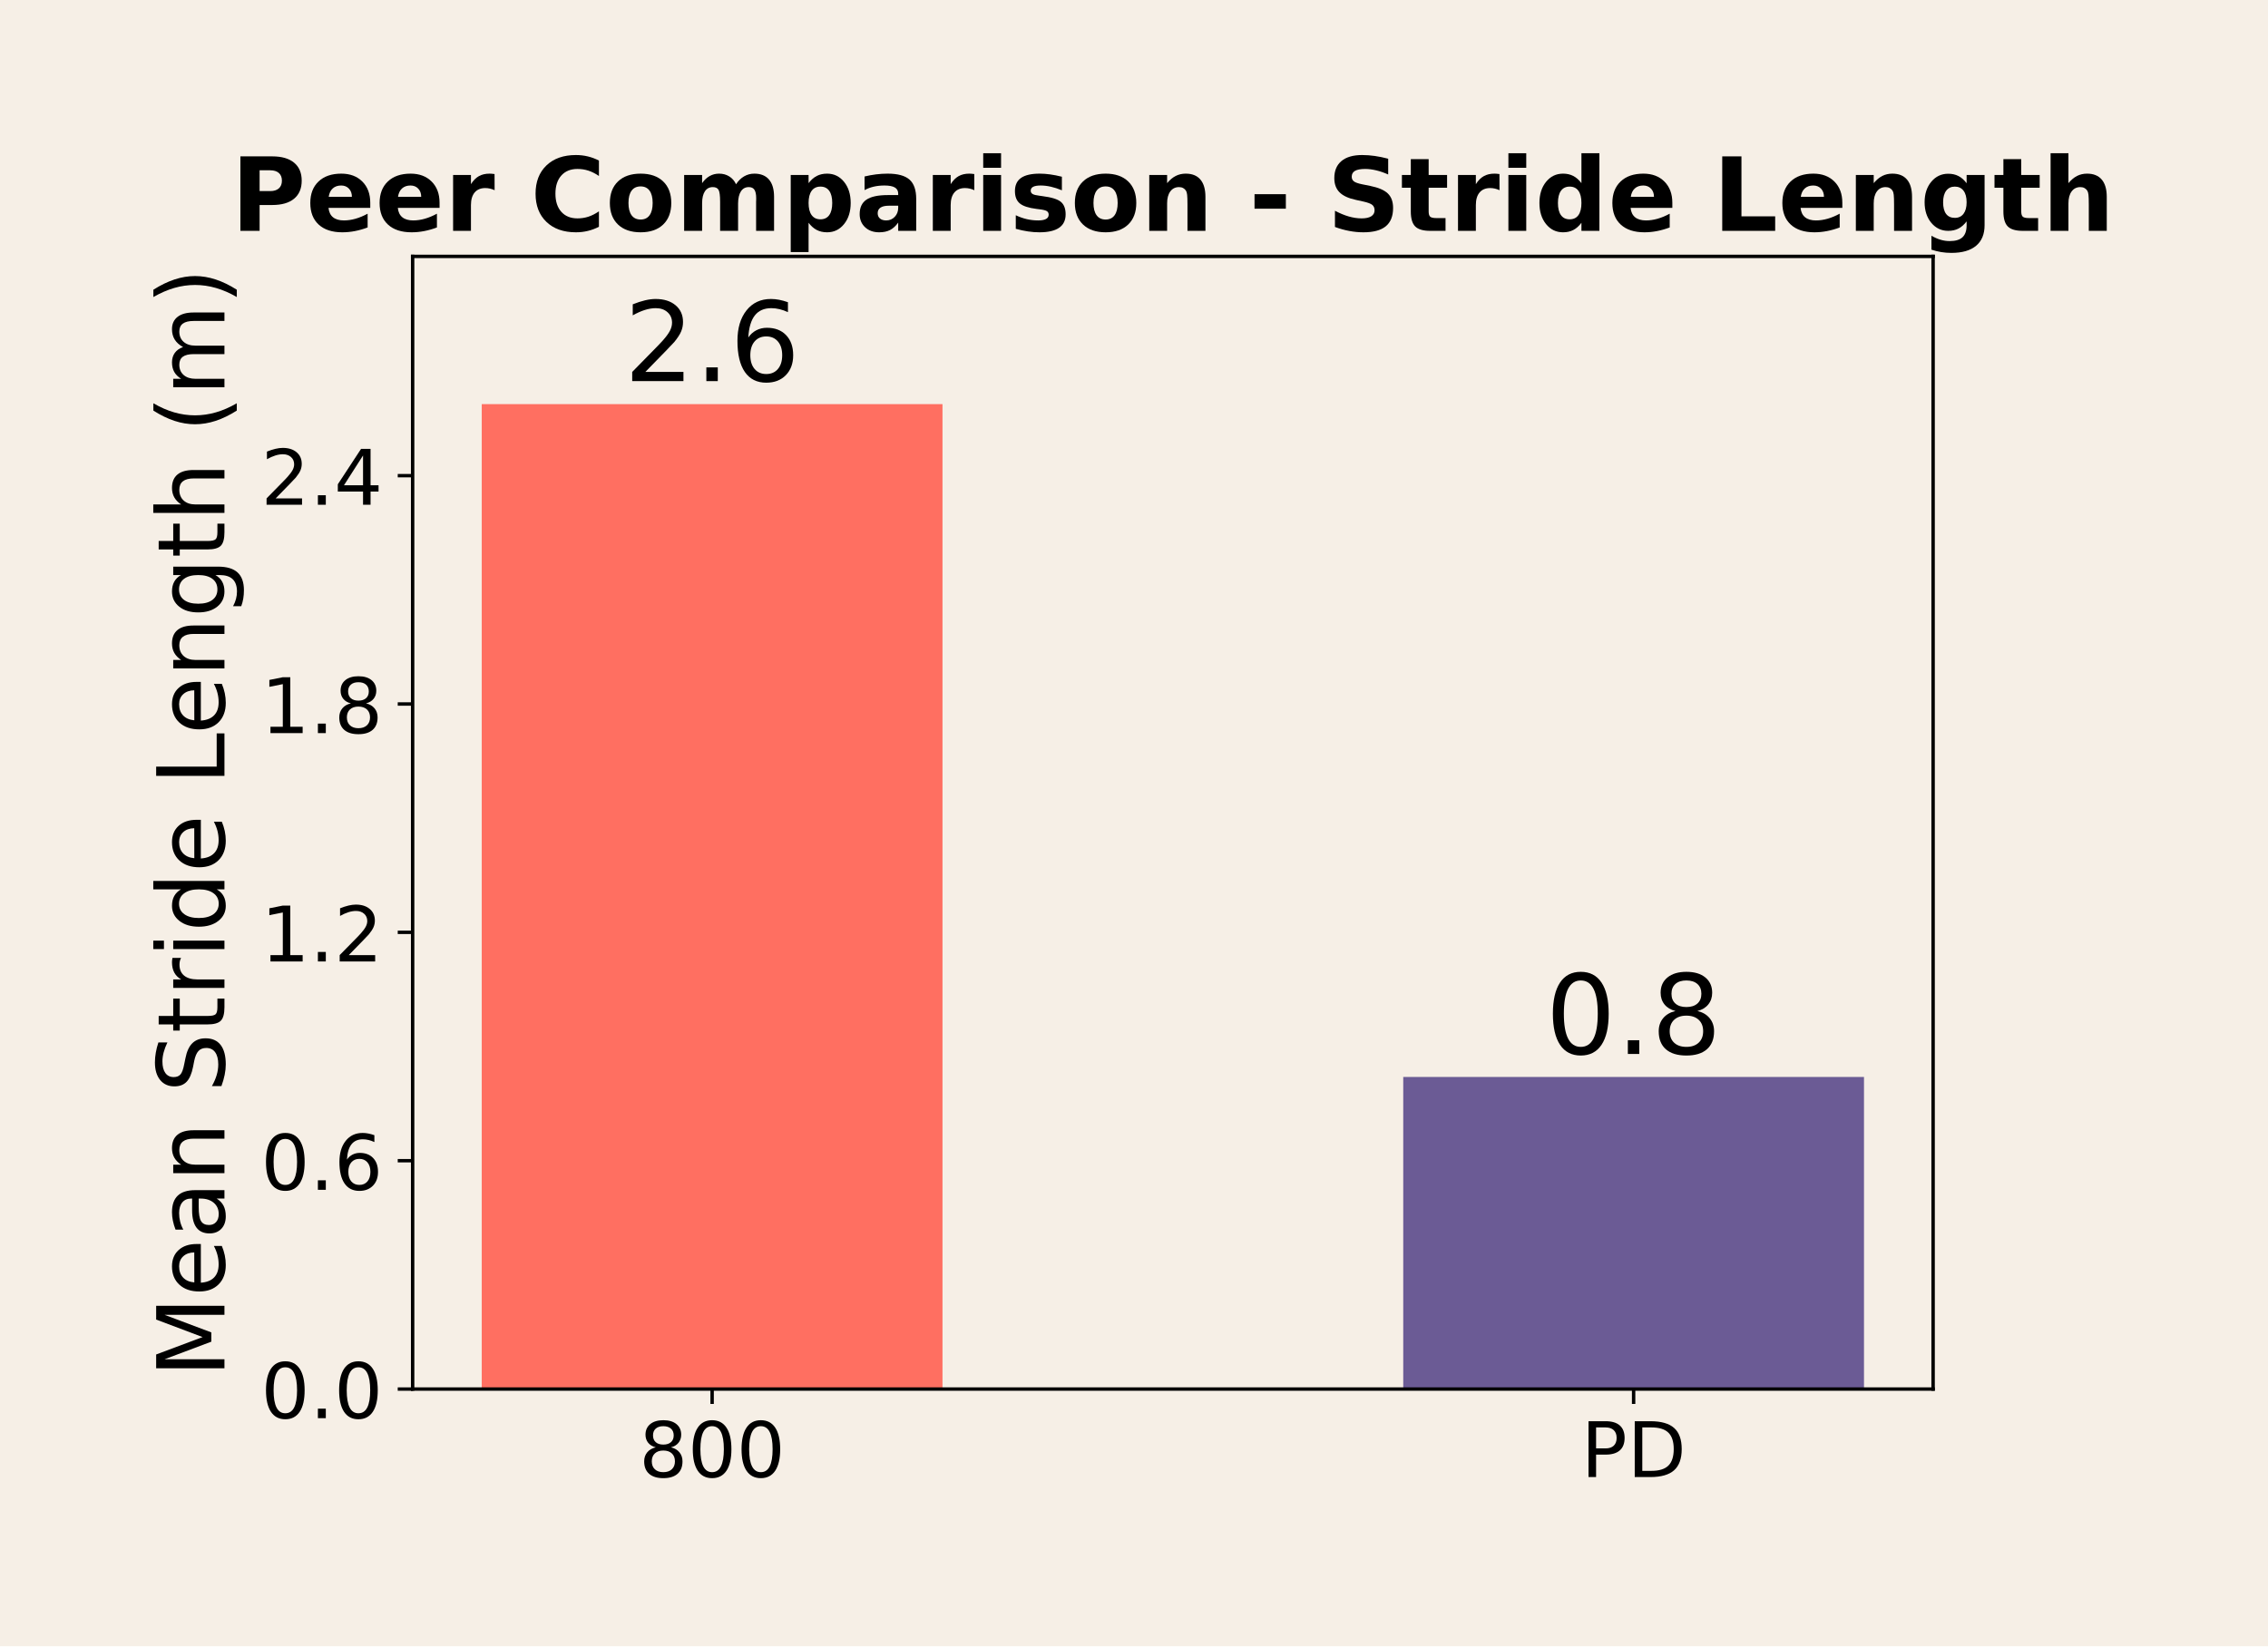
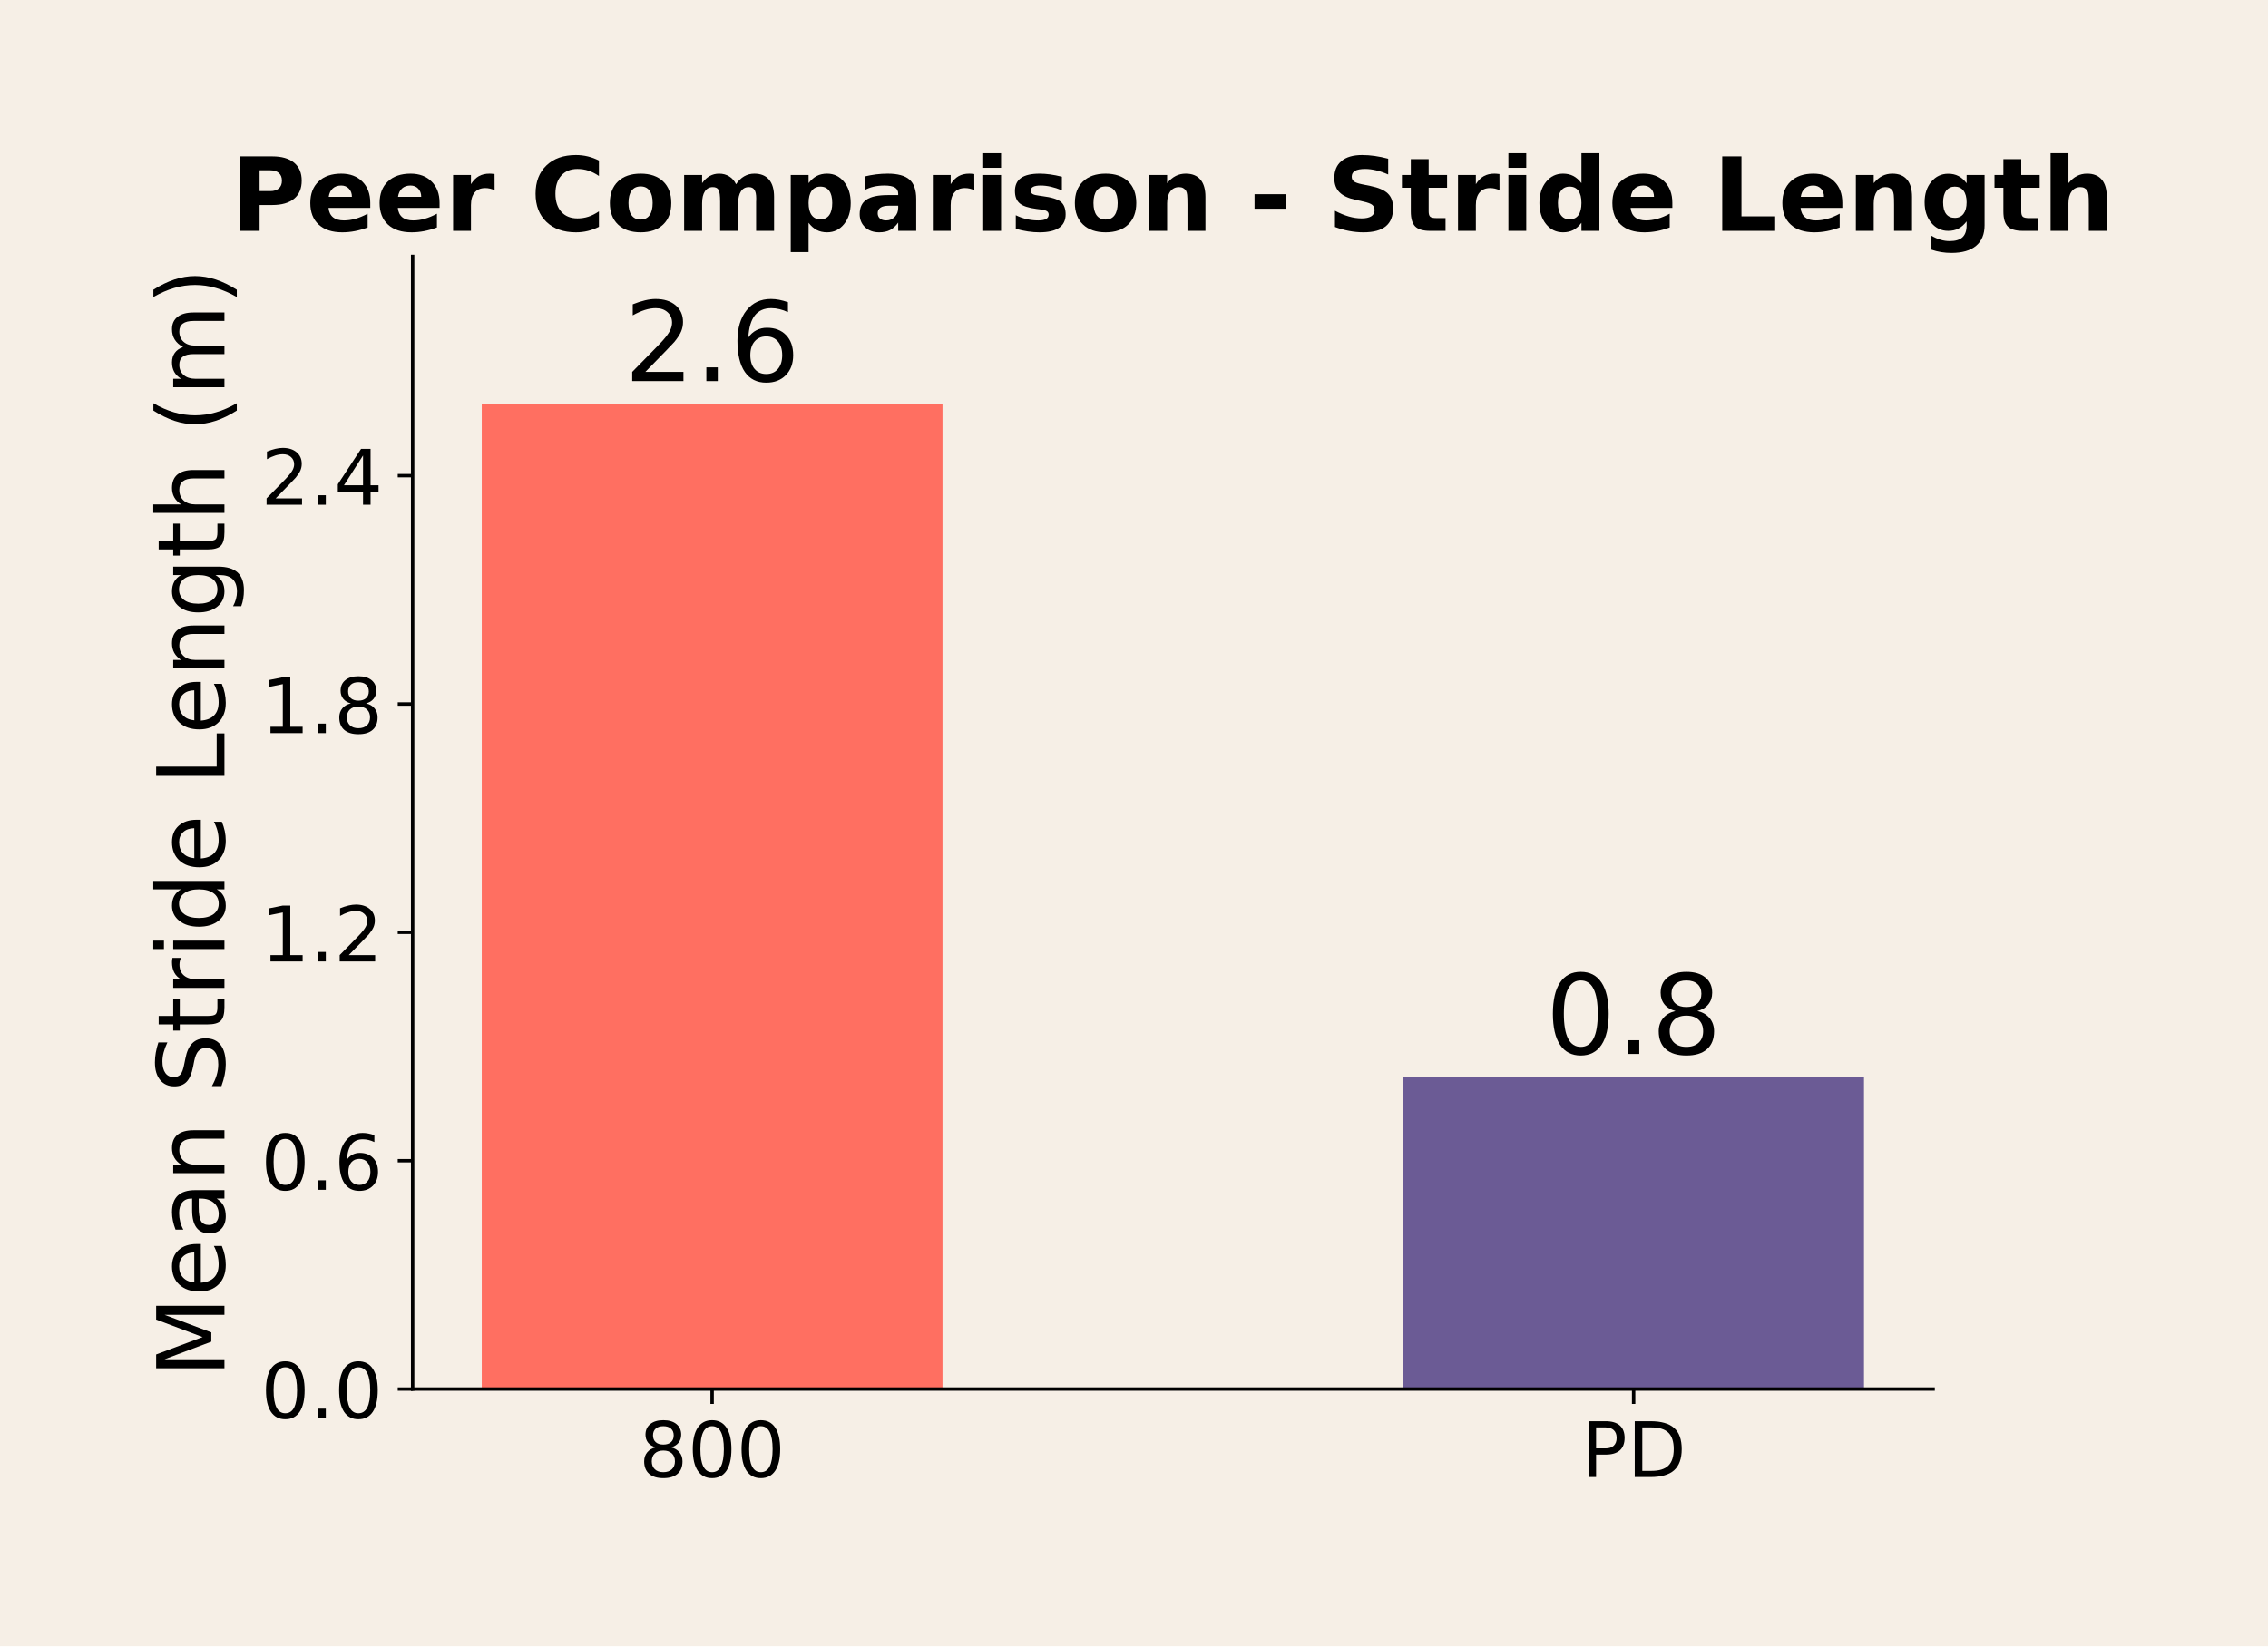
<svg xmlns="http://www.w3.org/2000/svg" xmlns:xlink="http://www.w3.org/1999/xlink" width="532.696pt" height="386.769pt" viewBox="0 0 532.696 386.769" version="1.1">
  <defs>
    <style type="text/css">*{stroke-linejoin: round; stroke-linecap: butt}</style>
  </defs>
  <g id="figure_1">
    <g id="patch_1">
      <path d="M 0 386.769  L 532.696 386.769  L 532.696 0  L 0 0  z " style="fill: #f6efe6" />
    </g>
    <g id="axes_1">
      <g id="patch_2">
        <path d="M 96.918 326.348  L 454.038 326.348  L 454.038 60.236  L 96.918 60.236  z " style="fill: #f6efe6" />
      </g>
      <g id="patch_3">
-         <path d="M 113.15 326.348  L 221.368 326.348  L 221.368 94.947  L 113.15 94.947  z " clip-path="url(#pbfdc96626c)" style="fill: #ff6f61" />
+         <path d="M 113.15 326.348  L 221.368 326.348  L 221.368 94.947  L 113.15 94.947  z " clip-path="url(#p2cae28b7ab)" style="fill: #ff6f61" />
      </g>
      <g id="patch_4">
-         <path d="M 329.587 326.348  L 437.805 326.348  L 437.805 253.027  L 329.587 253.027  z " clip-path="url(#pbfdc96626c)" style="fill: #6b5b95" />
+         <path d="M 329.587 326.348  L 437.805 326.348  L 437.805 253.027  L 329.587 253.027  z " clip-path="url(#p2cae28b7ab)" style="fill: #6b5b95" />
      </g>
      <g id="matplotlib.axis_1">
        <g id="xtick_1">
          <g id="line2d_1">
            <defs>
-               <path id="mbfde07ee9f" d="M 0 0  L 0 3.5  " style="stroke: #000000; stroke-width: 0.8" />
+               <path id="m505cd2a693" d="M 0 0  L 0 3.5  " style="stroke: #000000; stroke-width: 0.8" />
            </defs>
            <g>
-               <use xlink:href="#mbfde07ee9f" x="167.259" y="326.348" style="stroke: #000000; stroke-width: 0.8" />
+               <use xlink:href="#m505cd2a693" x="167.259" y="326.348" style="stroke: #000000; stroke-width: 0.8" />
            </g>
          </g>
          <g id="text_1">
            <g transform="translate(150.0806 347.0254) scale(0.18 -0.18)">
              <defs>
                <path id="DejaVuSans-38" d="M 2034 2216  Q 1584 2216 1326 1975  Q 1069 1734 1069 1313  Q 1069 891 1326 650  Q 1584 409 2034 409  Q 2484 409 2743 651  Q 3003 894 3003 1313  Q 3003 1734 2745 1975  Q 2488 2216 2034 2216  z M 1403 2484  Q 997 2584 770 2862  Q 544 3141 544 3541  Q 544 4100 942 4425  Q 1341 4750 2034 4750  Q 2731 4750 3128 4425  Q 3525 4100 3525 3541  Q 3525 3141 3298 2862  Q 3072 2584 2669 2484  Q 3125 2378 3379 2068  Q 3634 1759 3634 1313  Q 3634 634 3220 271  Q 2806 -91 2034 -91  Q 1263 -91 848 271  Q 434 634 434 1313  Q 434 1759 690 2068  Q 947 2378 1403 2484  z M 1172 3481  Q 1172 3119 1398 2916  Q 1625 2713 2034 2713  Q 2441 2713 2670 2916  Q 2900 3119 2900 3481  Q 2900 3844 2670 4047  Q 2441 4250 2034 4250  Q 1625 4250 1398 4047  Q 1172 3844 1172 3481  z " transform="scale(0.015625)" />
                <path id="DejaVuSans-30" d="M 2034 4250  Q 1547 4250 1301 3770  Q 1056 3291 1056 2328  Q 1056 1369 1301 889  Q 1547 409 2034 409  Q 2525 409 2770 889  Q 3016 1369 3016 2328  Q 3016 3291 2770 3770  Q 2525 4250 2034 4250  z M 2034 4750  Q 2819 4750 3233 4129  Q 3647 3509 3647 2328  Q 3647 1150 3233 529  Q 2819 -91 2034 -91  Q 1250 -91 836 529  Q 422 1150 422 2328  Q 422 3509 836 4129  Q 1250 4750 2034 4750  z " transform="scale(0.015625)" />
              </defs>
              <use xlink:href="#DejaVuSans-38" />
              <use xlink:href="#DejaVuSans-30" x="63.623" />
              <use xlink:href="#DejaVuSans-30" x="127.246" />
            </g>
          </g>
        </g>
        <g id="xtick_2">
          <g id="line2d_2">
            <g>
-               <use xlink:href="#mbfde07ee9f" x="383.696" y="326.348" style="stroke: #000000; stroke-width: 0.8" />
+               <use xlink:href="#m505cd2a693" x="383.696" y="326.348" style="stroke: #000000; stroke-width: 0.8" />
            </g>
          </g>
          <g id="text_2">
            <g transform="translate(371.339 347.0254) scale(0.18 -0.18)">
              <defs>
                <path id="DejaVuSans-50" d="M 1259 4147  L 1259 2394  L 2053 2394  Q 2494 2394 2734 2622  Q 2975 2850 2975 3272  Q 2975 3691 2734 3919  Q 2494 4147 2053 4147  L 1259 4147  z M 628 4666  L 2053 4666  Q 2838 4666 3239 4311  Q 3641 3956 3641 3272  Q 3641 2581 3239 2228  Q 2838 1875 2053 1875  L 1259 1875  L 1259 0  L 628 0  L 628 4666  z " transform="scale(0.015625)" />
                <path id="DejaVuSans-44" d="M 1259 4147  L 1259 519  L 2022 519  Q 2988 519 3436 956  Q 3884 1394 3884 2338  Q 3884 3275 3436 3711  Q 2988 4147 2022 4147  L 1259 4147  z M 628 4666  L 1925 4666  Q 3281 4666 3915 4102  Q 4550 3538 4550 2338  Q 4550 1131 3912 565  Q 3275 0 1925 0  L 628 0  L 628 4666  z " transform="scale(0.015625)" />
              </defs>
              <use xlink:href="#DejaVuSans-50" />
              <use xlink:href="#DejaVuSans-44" x="60.303" />
            </g>
          </g>
        </g>
      </g>
      <g id="matplotlib.axis_2">
        <g id="ytick_1">
          <g id="line2d_3">
            <defs>
-               <path id="m55ec29f36c" d="M 0 0  L -3.5 0  " style="stroke: #000000; stroke-width: 0.8" />
+               <path id="m537549fab3" d="M 0 0  L -3.5 0  " style="stroke: #000000; stroke-width: 0.8" />
            </defs>
            <g>
-               <use xlink:href="#m55ec29f36c" x="96.918" y="326.348" style="stroke: #000000; stroke-width: 0.8" />
+               <use xlink:href="#m537549fab3" x="96.918" y="326.348" style="stroke: #000000; stroke-width: 0.8" />
            </g>
          </g>
          <g id="text_3">
            <g transform="translate(61.29187 333.1868) scale(0.18 -0.18)">
              <defs>
                <path id="DejaVuSans-2e" d="M 684 794  L 1344 794  L 1344 0  L 684 0  L 684 794  z " transform="scale(0.015625)" />
              </defs>
              <use xlink:href="#DejaVuSans-30" />
              <use xlink:href="#DejaVuSans-2e" x="63.623" />
              <use xlink:href="#DejaVuSans-30" x="95.41" />
            </g>
          </g>
        </g>
        <g id="ytick_2">
          <g id="line2d_4">
            <g>
-               <use xlink:href="#m55ec29f36c" x="96.918" y="272.698" style="stroke: #000000; stroke-width: 0.8" />
+               <use xlink:href="#m537549fab3" x="96.918" y="272.698" style="stroke: #000000; stroke-width: 0.8" />
            </g>
          </g>
          <g id="text_4">
            <g transform="translate(61.29187 279.537) scale(0.18 -0.18)">
              <defs>
                <path id="DejaVuSans-36" d="M 2113 2584  Q 1688 2584 1439 2293  Q 1191 2003 1191 1497  Q 1191 994 1439 701  Q 1688 409 2113 409  Q 2538 409 2786 701  Q 3034 994 3034 1497  Q 3034 2003 2786 2293  Q 2538 2584 2113 2584  z M 3366 4563  L 3366 3988  Q 3128 4100 2886 4159  Q 2644 4219 2406 4219  Q 1781 4219 1451 3797  Q 1122 3375 1075 2522  Q 1259 2794 1537 2939  Q 1816 3084 2150 3084  Q 2853 3084 3261 2657  Q 3669 2231 3669 1497  Q 3669 778 3244 343  Q 2819 -91 2113 -91  Q 1303 -91 875 529  Q 447 1150 447 2328  Q 447 3434 972 4092  Q 1497 4750 2381 4750  Q 2619 4750 2861 4703  Q 3103 4656 3366 4563  z " transform="scale(0.015625)" />
              </defs>
              <use xlink:href="#DejaVuSans-30" />
              <use xlink:href="#DejaVuSans-2e" x="63.623" />
              <use xlink:href="#DejaVuSans-36" x="95.41" />
            </g>
          </g>
        </g>
        <g id="ytick_3">
          <g id="line2d_5">
            <g>
-               <use xlink:href="#m55ec29f36c" x="96.918" y="219.049" style="stroke: #000000; stroke-width: 0.8" />
+               <use xlink:href="#m537549fab3" x="96.918" y="219.049" style="stroke: #000000; stroke-width: 0.8" />
            </g>
          </g>
          <g id="text_5">
            <g transform="translate(61.29187 225.8871) scale(0.18 -0.18)">
              <defs>
                <path id="DejaVuSans-31" d="M 794 531  L 1825 531  L 1825 4091  L 703 3866  L 703 4441  L 1819 4666  L 2450 4666  L 2450 531  L 3481 531  L 3481 0  L 794 0  L 794 531  z " transform="scale(0.015625)" />
                <path id="DejaVuSans-32" d="M 1228 531  L 3431 531  L 3431 0  L 469 0  L 469 531  Q 828 903 1448 1529  Q 2069 2156 2228 2338  Q 2531 2678 2651 2914  Q 2772 3150 2772 3378  Q 2772 3750 2511 3984  Q 2250 4219 1831 4219  Q 1534 4219 1204 4116  Q 875 4013 500 3803  L 500 4441  Q 881 4594 1212 4672  Q 1544 4750 1819 4750  Q 2544 4750 2975 4387  Q 3406 4025 3406 3419  Q 3406 3131 3298 2873  Q 3191 2616 2906 2266  Q 2828 2175 2409 1742  Q 1991 1309 1228 531  z " transform="scale(0.015625)" />
              </defs>
              <use xlink:href="#DejaVuSans-31" />
              <use xlink:href="#DejaVuSans-2e" x="63.623" />
              <use xlink:href="#DejaVuSans-32" x="95.41" />
            </g>
          </g>
        </g>
        <g id="ytick_4">
          <g id="line2d_6">
            <g>
-               <use xlink:href="#m55ec29f36c" x="96.918" y="165.399" style="stroke: #000000; stroke-width: 0.8" />
+               <use xlink:href="#m537549fab3" x="96.918" y="165.399" style="stroke: #000000; stroke-width: 0.8" />
            </g>
          </g>
          <g id="text_6">
            <g transform="translate(61.29187 172.2373) scale(0.18 -0.18)">
              <use xlink:href="#DejaVuSans-31" />
              <use xlink:href="#DejaVuSans-2e" x="63.623" />
              <use xlink:href="#DejaVuSans-38" x="95.41" />
            </g>
          </g>
        </g>
        <g id="ytick_5">
          <g id="line2d_7">
            <g>
-               <use xlink:href="#m55ec29f36c" x="96.918" y="111.749" style="stroke: #000000; stroke-width: 0.8" />
+               <use xlink:href="#m537549fab3" x="96.918" y="111.749" style="stroke: #000000; stroke-width: 0.8" />
            </g>
          </g>
          <g id="text_7">
            <g transform="translate(61.29187 118.5874) scale(0.18 -0.18)">
              <defs>
                <path id="DejaVuSans-34" d="M 2419 4116  L 825 1625  L 2419 1625  L 2419 4116  z M 2253 4666  L 3047 4666  L 3047 1625  L 3713 1625  L 3713 1100  L 3047 1100  L 3047 0  L 2419 0  L 2419 1100  L 313 1100  L 313 1709  L 2253 4666  z " transform="scale(0.015625)" />
              </defs>
              <use xlink:href="#DejaVuSans-32" />
              <use xlink:href="#DejaVuSans-2e" x="63.623" />
              <use xlink:href="#DejaVuSans-34" x="95.41" />
            </g>
          </g>
        </g>
        <g id="text_8">
          <g transform="translate(52.71656 323.6182) rotate(-90) scale(0.22 -0.22)">
            <defs>
              <path id="DejaVuSans-4d" d="M 628 4666  L 1569 4666  L 2759 1491  L 3956 4666  L 4897 4666  L 4897 0  L 4281 0  L 4281 4097  L 3078 897  L 2444 897  L 1241 4097  L 1241 0  L 628 0  L 628 4666  z " transform="scale(0.015625)" />
              <path id="DejaVuSans-65" d="M 3597 1894  L 3597 1613  L 953 1613  Q 991 1019 1311 708  Q 1631 397 2203 397  Q 2534 397 2845 478  Q 3156 559 3463 722  L 3463 178  Q 3153 47 2828 -22  Q 2503 -91 2169 -91  Q 1331 -91 842 396  Q 353 884 353 1716  Q 353 2575 817 3079  Q 1281 3584 2069 3584  Q 2775 3584 3186 3129  Q 3597 2675 3597 1894  z M 3022 2063  Q 3016 2534 2758 2815  Q 2500 3097 2075 3097  Q 1594 3097 1305 2825  Q 1016 2553 972 2059  L 3022 2063  z " transform="scale(0.015625)" />
              <path id="DejaVuSans-61" d="M 2194 1759  Q 1497 1759 1228 1600  Q 959 1441 959 1056  Q 959 750 1161 570  Q 1363 391 1709 391  Q 2188 391 2477 730  Q 2766 1069 2766 1631  L 2766 1759  L 2194 1759  z M 3341 1997  L 3341 0  L 2766 0  L 2766 531  Q 2569 213 2275 61  Q 1981 -91 1556 -91  Q 1019 -91 701 211  Q 384 513 384 1019  Q 384 1609 779 1909  Q 1175 2209 1959 2209  L 2766 2209  L 2766 2266  Q 2766 2663 2505 2880  Q 2244 3097 1772 3097  Q 1472 3097 1187 3025  Q 903 2953 641 2809  L 641 3341  Q 956 3463 1253 3523  Q 1550 3584 1831 3584  Q 2591 3584 2966 3190  Q 3341 2797 3341 1997  z " transform="scale(0.015625)" />
              <path id="DejaVuSans-6e" d="M 3513 2113  L 3513 0  L 2938 0  L 2938 2094  Q 2938 2591 2744 2837  Q 2550 3084 2163 3084  Q 1697 3084 1428 2787  Q 1159 2491 1159 1978  L 1159 0  L 581 0  L 581 3500  L 1159 3500  L 1159 2956  Q 1366 3272 1645 3428  Q 1925 3584 2291 3584  Q 2894 3584 3203 3211  Q 3513 2838 3513 2113  z " transform="scale(0.015625)" />
              <path id="DejaVuSans-20" transform="scale(0.015625)" />
              <path id="DejaVuSans-53" d="M 3425 4513  L 3425 3897  Q 3066 4069 2747 4153  Q 2428 4238 2131 4238  Q 1616 4238 1336 4038  Q 1056 3838 1056 3469  Q 1056 3159 1242 3001  Q 1428 2844 1947 2747  L 2328 2669  Q 3034 2534 3370 2195  Q 3706 1856 3706 1288  Q 3706 609 3251 259  Q 2797 -91 1919 -91  Q 1588 -91 1214 -16  Q 841 59 441 206  L 441 856  Q 825 641 1194 531  Q 1563 422 1919 422  Q 2459 422 2753 634  Q 3047 847 3047 1241  Q 3047 1584 2836 1778  Q 2625 1972 2144 2069  L 1759 2144  Q 1053 2284 737 2584  Q 422 2884 422 3419  Q 422 4038 858 4394  Q 1294 4750 2059 4750  Q 2388 4750 2728 4690  Q 3069 4631 3425 4513  z " transform="scale(0.015625)" />
              <path id="DejaVuSans-74" d="M 1172 4494  L 1172 3500  L 2356 3500  L 2356 3053  L 1172 3053  L 1172 1153  Q 1172 725 1289 603  Q 1406 481 1766 481  L 2356 481  L 2356 0  L 1766 0  Q 1100 0 847 248  Q 594 497 594 1153  L 594 3053  L 172 3053  L 172 3500  L 594 3500  L 594 4494  L 1172 4494  z " transform="scale(0.015625)" />
              <path id="DejaVuSans-72" d="M 2631 2963  Q 2534 3019 2420 3045  Q 2306 3072 2169 3072  Q 1681 3072 1420 2755  Q 1159 2438 1159 1844  L 1159 0  L 581 0  L 581 3500  L 1159 3500  L 1159 2956  Q 1341 3275 1631 3429  Q 1922 3584 2338 3584  Q 2397 3584 2469 3576  Q 2541 3569 2628 3553  L 2631 2963  z " transform="scale(0.015625)" />
              <path id="DejaVuSans-69" d="M 603 3500  L 1178 3500  L 1178 0  L 603 0  L 603 3500  z M 603 4863  L 1178 4863  L 1178 4134  L 603 4134  L 603 4863  z " transform="scale(0.015625)" />
              <path id="DejaVuSans-64" d="M 2906 2969  L 2906 4863  L 3481 4863  L 3481 0  L 2906 0  L 2906 525  Q 2725 213 2448 61  Q 2172 -91 1784 -91  Q 1150 -91 751 415  Q 353 922 353 1747  Q 353 2572 751 3078  Q 1150 3584 1784 3584  Q 2172 3584 2448 3432  Q 2725 3281 2906 2969  z M 947 1747  Q 947 1113 1208 752  Q 1469 391 1925 391  Q 2381 391 2643 752  Q 2906 1113 2906 1747  Q 2906 2381 2643 2742  Q 2381 3103 1925 3103  Q 1469 3103 1208 2742  Q 947 2381 947 1747  z " transform="scale(0.015625)" />
              <path id="DejaVuSans-4c" d="M 628 4666  L 1259 4666  L 1259 531  L 3531 531  L 3531 0  L 628 0  L 628 4666  z " transform="scale(0.015625)" />
              <path id="DejaVuSans-67" d="M 2906 1791  Q 2906 2416 2648 2759  Q 2391 3103 1925 3103  Q 1463 3103 1205 2759  Q 947 2416 947 1791  Q 947 1169 1205 825  Q 1463 481 1925 481  Q 2391 481 2648 825  Q 2906 1169 2906 1791  z M 3481 434  Q 3481 -459 3084 -895  Q 2688 -1331 1869 -1331  Q 1566 -1331 1297 -1286  Q 1028 -1241 775 -1147  L 775 -588  Q 1028 -725 1275 -790  Q 1522 -856 1778 -856  Q 2344 -856 2625 -561  Q 2906 -266 2906 331  L 2906 616  Q 2728 306 2450 153  Q 2172 0 1784 0  Q 1141 0 747 490  Q 353 981 353 1791  Q 353 2603 747 3093  Q 1141 3584 1784 3584  Q 2172 3584 2450 3431  Q 2728 3278 2906 2969  L 2906 3500  L 3481 3500  L 3481 434  z " transform="scale(0.015625)" />
              <path id="DejaVuSans-68" d="M 3513 2113  L 3513 0  L 2938 0  L 2938 2094  Q 2938 2591 2744 2837  Q 2550 3084 2163 3084  Q 1697 3084 1428 2787  Q 1159 2491 1159 1978  L 1159 0  L 581 0  L 581 4863  L 1159 4863  L 1159 2956  Q 1366 3272 1645 3428  Q 1925 3584 2291 3584  Q 2894 3584 3203 3211  Q 3513 2838 3513 2113  z " transform="scale(0.015625)" />
              <path id="DejaVuSans-28" d="M 1984 4856  Q 1566 4138 1362 3434  Q 1159 2731 1159 2009  Q 1159 1288 1364 580  Q 1569 -128 1984 -844  L 1484 -844  Q 1016 -109 783 600  Q 550 1309 550 2009  Q 550 2706 781 3412  Q 1013 4119 1484 4856  L 1984 4856  z " transform="scale(0.015625)" />
              <path id="DejaVuSans-6d" d="M 3328 2828  Q 3544 3216 3844 3400  Q 4144 3584 4550 3584  Q 5097 3584 5394 3201  Q 5691 2819 5691 2113  L 5691 0  L 5113 0  L 5113 2094  Q 5113 2597 4934 2840  Q 4756 3084 4391 3084  Q 3944 3084 3684 2787  Q 3425 2491 3425 1978  L 3425 0  L 2847 0  L 2847 2094  Q 2847 2600 2669 2842  Q 2491 3084 2119 3084  Q 1678 3084 1418 2786  Q 1159 2488 1159 1978  L 1159 0  L 581 0  L 581 3500  L 1159 3500  L 1159 2956  Q 1356 3278 1631 3431  Q 1906 3584 2284 3584  Q 2666 3584 2933 3390  Q 3200 3197 3328 2828  z " transform="scale(0.015625)" />
              <path id="DejaVuSans-29" d="M 513 4856  L 1013 4856  Q 1481 4119 1714 3412  Q 1947 2706 1947 2009  Q 1947 1309 1714 600  Q 1481 -109 1013 -844  L 513 -844  Q 928 -128 1133 580  Q 1338 1288 1338 2009  Q 1338 2731 1133 3434  Q 928 4138 513 4856  z " transform="scale(0.015625)" />
            </defs>
            <use xlink:href="#DejaVuSans-4d" />
            <use xlink:href="#DejaVuSans-65" x="86.279" />
            <use xlink:href="#DejaVuSans-61" x="147.803" />
            <use xlink:href="#DejaVuSans-6e" x="209.082" />
            <use xlink:href="#DejaVuSans-20" x="272.461" />
            <use xlink:href="#DejaVuSans-53" x="304.248" />
            <use xlink:href="#DejaVuSans-74" x="367.725" />
            <use xlink:href="#DejaVuSans-72" x="406.934" />
            <use xlink:href="#DejaVuSans-69" x="448.047" />
            <use xlink:href="#DejaVuSans-64" x="475.83" />
            <use xlink:href="#DejaVuSans-65" x="539.307" />
            <use xlink:href="#DejaVuSans-20" x="600.83" />
            <use xlink:href="#DejaVuSans-4c" x="632.617" />
            <use xlink:href="#DejaVuSans-65" x="686.58" />
            <use xlink:href="#DejaVuSans-6e" x="748.104" />
            <use xlink:href="#DejaVuSans-67" x="811.482" />
            <use xlink:href="#DejaVuSans-74" x="874.959" />
            <use xlink:href="#DejaVuSans-68" x="914.168" />
            <use xlink:href="#DejaVuSans-20" x="977.547" />
            <use xlink:href="#DejaVuSans-28" x="1009.334" />
            <use xlink:href="#DejaVuSans-6d" x="1048.348" />
            <use xlink:href="#DejaVuSans-29" x="1145.76" />
          </g>
        </g>
      </g>
      <g id="patch_5">
        <path d="M 96.918 326.348  L 96.918 60.236  " style="fill: none; stroke: #000000; stroke-width: 0.8; stroke-linejoin: miter; stroke-linecap: square" />
      </g>
      <g id="patch_6">
-         <path d="M 454.038 326.348  L 454.038 60.236  " style="fill: none; stroke: #000000; stroke-width: 0.8; stroke-linejoin: miter; stroke-linecap: square" />
-       </g>
-       <g id="patch_7">
        <path d="M 96.918 326.348  L 454.038 326.348  " style="fill: none; stroke: #000000; stroke-width: 0.8; stroke-linejoin: miter; stroke-linecap: square" />
-       </g>
-       <g id="patch_8">
-         <path d="M 96.918 60.236  L 454.038 60.236  " style="fill: none; stroke: #000000; stroke-width: 0.8; stroke-linejoin: miter; stroke-linecap: square" />
      </g>
      <g id="text_9">
        <g transform="translate(146.5853 89.53932) scale(0.26 -0.26)">
          <use xlink:href="#DejaVuSans-32" />
          <use xlink:href="#DejaVuSans-2e" x="63.623" />
          <use xlink:href="#DejaVuSans-36" x="95.41" />
        </g>
      </g>
      <g id="text_10">
        <g transform="translate(363.0216 247.6196) scale(0.26 -0.26)">
          <use xlink:href="#DejaVuSans-30" />
          <use xlink:href="#DejaVuSans-2e" x="63.623" />
          <use xlink:href="#DejaVuSans-38" x="95.41" />
        </g>
      </g>
      <g id="text_11">
        <g transform="translate(54.25937 54.23625) scale(0.24 -0.24)">
          <defs>
            <path id="DejaVuSans-Bold-50" d="M 588 4666  L 2584 4666  Q 3475 4666 3951 4270  Q 4428 3875 4428 3144  Q 4428 2409 3951 2014  Q 3475 1619 2584 1619  L 1791 1619  L 1791 0  L 588 0  L 588 4666  z M 1791 3794  L 1791 2491  L 2456 2491  Q 2806 2491 2997 2661  Q 3188 2831 3188 3144  Q 3188 3456 2997 3625  Q 2806 3794 2456 3794  L 1791 3794  z " transform="scale(0.015625)" />
            <path id="DejaVuSans-Bold-65" d="M 4031 1759  L 4031 1441  L 1416 1441  Q 1456 1047 1700 850  Q 1944 653 2381 653  Q 2734 653 3104 758  Q 3475 863 3866 1075  L 3866 213  Q 3469 63 3072 -14  Q 2675 -91 2278 -91  Q 1328 -91 801 392  Q 275 875 275 1747  Q 275 2603 792 3093  Q 1309 3584 2216 3584  Q 3041 3584 3536 3087  Q 4031 2591 4031 1759  z M 2881 2131  Q 2881 2450 2695 2645  Q 2509 2841 2209 2841  Q 1884 2841 1681 2658  Q 1478 2475 1428 2131  L 2881 2131  z " transform="scale(0.015625)" />
            <path id="DejaVuSans-Bold-72" d="M 3138 2547  Q 2991 2616 2845 2648  Q 2700 2681 2553 2681  Q 2122 2681 1889 2404  Q 1656 2128 1656 1613  L 1656 0  L 538 0  L 538 3500  L 1656 3500  L 1656 2925  Q 1872 3269 2151 3426  Q 2431 3584 2822 3584  Q 2878 3584 2943 3579  Q 3009 3575 3134 3559  L 3138 2547  z " transform="scale(0.015625)" />
            <path id="DejaVuSans-Bold-20" transform="scale(0.015625)" />
            <path id="DejaVuSans-Bold-43" d="M 4288 256  Q 3956 84 3597 -3  Q 3238 -91 2847 -91  Q 1681 -91 1000 561  Q 319 1213 319 2328  Q 319 3447 1000 4098  Q 1681 4750 2847 4750  Q 3238 4750 3597 4662  Q 3956 4575 4288 4403  L 4288 3438  Q 3953 3666 3628 3772  Q 3303 3878 2944 3878  Q 2300 3878 1931 3465  Q 1563 3053 1563 2328  Q 1563 1606 1931 1193  Q 2300 781 2944 781  Q 3303 781 3628 887  Q 3953 994 4288 1222  L 4288 256  z " transform="scale(0.015625)" />
            <path id="DejaVuSans-Bold-6f" d="M 2203 2784  Q 1831 2784 1636 2517  Q 1441 2250 1441 1747  Q 1441 1244 1636 976  Q 1831 709 2203 709  Q 2569 709 2762 976  Q 2956 1244 2956 1747  Q 2956 2250 2762 2517  Q 2569 2784 2203 2784  z M 2203 3584  Q 3106 3584 3614 3096  Q 4122 2609 4122 1747  Q 4122 884 3614 396  Q 3106 -91 2203 -91  Q 1297 -91 786 396  Q 275 884 275 1747  Q 275 2609 786 3096  Q 1297 3584 2203 3584  z " transform="scale(0.015625)" />
            <path id="DejaVuSans-Bold-6d" d="M 3781 2919  Q 3994 3244 4286 3414  Q 4578 3584 4928 3584  Q 5531 3584 5847 3212  Q 6163 2841 6163 2131  L 6163 0  L 5038 0  L 5038 1825  Q 5041 1866 5042 1909  Q 5044 1953 5044 2034  Q 5044 2406 4934 2573  Q 4825 2741 4581 2741  Q 4263 2741 4089 2478  Q 3916 2216 3909 1719  L 3909 0  L 2784 0  L 2784 1825  Q 2784 2406 2684 2573  Q 2584 2741 2328 2741  Q 2006 2741 1831 2477  Q 1656 2213 1656 1722  L 1656 0  L 531 0  L 531 3500  L 1656 3500  L 1656 2988  Q 1863 3284 2130 3434  Q 2397 3584 2719 3584  Q 3081 3584 3359 3409  Q 3638 3234 3781 2919  z " transform="scale(0.015625)" />
            <path id="DejaVuSans-Bold-70" d="M 1656 506  L 1656 -1331  L 538 -1331  L 538 3500  L 1656 3500  L 1656 2988  Q 1888 3294 2169 3439  Q 2450 3584 2816 3584  Q 3463 3584 3878 3070  Q 4294 2556 4294 1747  Q 4294 938 3878 423  Q 3463 -91 2816 -91  Q 2450 -91 2169 54  Q 1888 200 1656 506  z M 2400 2772  Q 2041 2772 1848 2508  Q 1656 2244 1656 1747  Q 1656 1250 1848 986  Q 2041 722 2400 722  Q 2759 722 2948 984  Q 3138 1247 3138 1747  Q 3138 2247 2948 2509  Q 2759 2772 2400 2772  z " transform="scale(0.015625)" />
            <path id="DejaVuSans-Bold-61" d="M 2106 1575  Q 1756 1575 1579 1456  Q 1403 1338 1403 1106  Q 1403 894 1545 773  Q 1688 653 1941 653  Q 2256 653 2472 879  Q 2688 1106 2688 1447  L 2688 1575  L 2106 1575  z M 3816 1997  L 3816 0  L 2688 0  L 2688 519  Q 2463 200 2181 54  Q 1900 -91 1497 -91  Q 953 -91 614 226  Q 275 544 275 1050  Q 275 1666 698 1953  Q 1122 2241 2028 2241  L 2688 2241  L 2688 2328  Q 2688 2594 2478 2717  Q 2269 2841 1825 2841  Q 1466 2841 1156 2769  Q 847 2697 581 2553  L 581 3406  Q 941 3494 1303 3539  Q 1666 3584 2028 3584  Q 2975 3584 3395 3211  Q 3816 2838 3816 1997  z " transform="scale(0.015625)" />
            <path id="DejaVuSans-Bold-69" d="M 538 3500  L 1656 3500  L 1656 0  L 538 0  L 538 3500  z M 538 4863  L 1656 4863  L 1656 3950  L 538 3950  L 538 4863  z " transform="scale(0.015625)" />
            <path id="DejaVuSans-Bold-73" d="M 3272 3391  L 3272 2541  Q 2913 2691 2578 2766  Q 2244 2841 1947 2841  Q 1628 2841 1473 2761  Q 1319 2681 1319 2516  Q 1319 2381 1436 2309  Q 1553 2238 1856 2203  L 2053 2175  Q 2913 2066 3209 1816  Q 3506 1566 3506 1031  Q 3506 472 3093 190  Q 2681 -91 1863 -91  Q 1516 -91 1145 -36  Q 775 19 384 128  L 384 978  Q 719 816 1070 734  Q 1422 653 1784 653  Q 2113 653 2278 743  Q 2444 834 2444 1013  Q 2444 1163 2330 1236  Q 2216 1309 1875 1350  L 1678 1375  Q 931 1469 631 1722  Q 331 1975 331 2491  Q 331 3047 712 3315  Q 1094 3584 1881 3584  Q 2191 3584 2531 3537  Q 2872 3491 3272 3391  z " transform="scale(0.015625)" />
            <path id="DejaVuSans-Bold-6e" d="M 4056 2131  L 4056 0  L 2931 0  L 2931 347  L 2931 1631  Q 2931 2084 2911 2256  Q 2891 2428 2841 2509  Q 2775 2619 2662 2680  Q 2550 2741 2406 2741  Q 2056 2741 1856 2470  Q 1656 2200 1656 1722  L 1656 0  L 538 0  L 538 3500  L 1656 3500  L 1656 2988  Q 1909 3294 2193 3439  Q 2478 3584 2822 3584  Q 3428 3584 3742 3212  Q 4056 2841 4056 2131  z " transform="scale(0.015625)" />
            <path id="DejaVuSans-Bold-2d" d="M 347 2297  L 2309 2297  L 2309 1388  L 347 1388  L 347 2297  z " transform="scale(0.015625)" />
            <path id="DejaVuSans-Bold-53" d="M 3834 4519  L 3834 3531  Q 3450 3703 3084 3790  Q 2719 3878 2394 3878  Q 1963 3878 1756 3759  Q 1550 3641 1550 3391  Q 1550 3203 1689 3098  Q 1828 2994 2194 2919  L 2706 2816  Q 3484 2659 3812 2340  Q 4141 2022 4141 1434  Q 4141 663 3683 286  Q 3225 -91 2284 -91  Q 1841 -91 1394 -6  Q 947 78 500 244  L 500 1259  Q 947 1022 1364 901  Q 1781 781 2169 781  Q 2563 781 2772 912  Q 2981 1044 2981 1288  Q 2981 1506 2839 1625  Q 2697 1744 2272 1838  L 1806 1941  Q 1106 2091 782 2419  Q 459 2747 459 3303  Q 459 4000 909 4375  Q 1359 4750 2203 4750  Q 2588 4750 2994 4692  Q 3400 4634 3834 4519  z " transform="scale(0.015625)" />
            <path id="DejaVuSans-Bold-74" d="M 1759 4494  L 1759 3500  L 2913 3500  L 2913 2700  L 1759 2700  L 1759 1216  Q 1759 972 1856 886  Q 1953 800 2241 800  L 2816 800  L 2816 0  L 1856 0  Q 1194 0 917 276  Q 641 553 641 1216  L 641 2700  L 84 2700  L 84 3500  L 641 3500  L 641 4494  L 1759 4494  z " transform="scale(0.015625)" />
            <path id="DejaVuSans-Bold-64" d="M 2919 2988  L 2919 4863  L 4044 4863  L 4044 0  L 2919 0  L 2919 506  Q 2688 197 2409 53  Q 2131 -91 1766 -91  Q 1119 -91 703 423  Q 288 938 288 1747  Q 288 2556 703 3070  Q 1119 3584 1766 3584  Q 2128 3584 2408 3439  Q 2688 3294 2919 2988  z M 2181 722  Q 2541 722 2730 984  Q 2919 1247 2919 1747  Q 2919 2247 2730 2509  Q 2541 2772 2181 2772  Q 1825 2772 1636 2509  Q 1447 2247 1447 1747  Q 1447 1247 1636 984  Q 1825 722 2181 722  z " transform="scale(0.015625)" />
            <path id="DejaVuSans-Bold-4c" d="M 588 4666  L 1791 4666  L 1791 909  L 3903 909  L 3903 0  L 588 0  L 588 4666  z " transform="scale(0.015625)" />
            <path id="DejaVuSans-Bold-67" d="M 2919 594  Q 2688 288 2409 144  Q 2131 0 1766 0  Q 1125 0 706 504  Q 288 1009 288 1791  Q 288 2575 706 3076  Q 1125 3578 1766 3578  Q 2131 3578 2409 3434  Q 2688 3291 2919 2981  L 2919 3500  L 4044 3500  L 4044 353  Q 4044 -491 3511 -936  Q 2978 -1381 1966 -1381  Q 1638 -1381 1331 -1331  Q 1025 -1281 716 -1178  L 716 -306  Q 1009 -475 1290 -558  Q 1572 -641 1856 -641  Q 2406 -641 2662 -400  Q 2919 -159 2919 353  L 2919 594  z M 2181 2772  Q 1834 2772 1640 2515  Q 1447 2259 1447 1791  Q 1447 1309 1634 1061  Q 1822 813 2181 813  Q 2531 813 2725 1069  Q 2919 1325 2919 1791  Q 2919 2259 2725 2515  Q 2531 2772 2181 2772  z " transform="scale(0.015625)" />
            <path id="DejaVuSans-Bold-68" d="M 4056 2131  L 4056 0  L 2931 0  L 2931 347  L 2931 1625  Q 2931 2084 2911 2256  Q 2891 2428 2841 2509  Q 2775 2619 2662 2680  Q 2550 2741 2406 2741  Q 2056 2741 1856 2470  Q 1656 2200 1656 1722  L 1656 0  L 538 0  L 538 4863  L 1656 4863  L 1656 2988  Q 1909 3294 2193 3439  Q 2478 3584 2822 3584  Q 3428 3584 3742 3212  Q 4056 2841 4056 2131  z " transform="scale(0.015625)" />
          </defs>
          <use xlink:href="#DejaVuSans-Bold-50" />
          <use xlink:href="#DejaVuSans-Bold-65" x="73.291" />
          <use xlink:href="#DejaVuSans-Bold-65" x="141.113" />
          <use xlink:href="#DejaVuSans-Bold-72" x="208.936" />
          <use xlink:href="#DejaVuSans-Bold-20" x="258.252" />
          <use xlink:href="#DejaVuSans-Bold-43" x="293.066" />
          <use xlink:href="#DejaVuSans-Bold-6f" x="366.455" />
          <use xlink:href="#DejaVuSans-Bold-6d" x="435.156" />
          <use xlink:href="#DejaVuSans-Bold-70" x="539.355" />
          <use xlink:href="#DejaVuSans-Bold-61" x="610.938" />
          <use xlink:href="#DejaVuSans-Bold-72" x="678.418" />
          <use xlink:href="#DejaVuSans-Bold-69" x="727.734" />
          <use xlink:href="#DejaVuSans-Bold-73" x="762.012" />
          <use xlink:href="#DejaVuSans-Bold-6f" x="821.533" />
          <use xlink:href="#DejaVuSans-Bold-6e" x="890.234" />
          <use xlink:href="#DejaVuSans-Bold-20" x="961.426" />
          <use xlink:href="#DejaVuSans-Bold-2d" x="996.24" />
          <use xlink:href="#DejaVuSans-Bold-20" x="1037.744" />
          <use xlink:href="#DejaVuSans-Bold-53" x="1072.559" />
          <use xlink:href="#DejaVuSans-Bold-74" x="1144.58" />
          <use xlink:href="#DejaVuSans-Bold-72" x="1192.383" />
          <use xlink:href="#DejaVuSans-Bold-69" x="1241.699" />
          <use xlink:href="#DejaVuSans-Bold-64" x="1275.977" />
          <use xlink:href="#DejaVuSans-Bold-65" x="1347.559" />
          <use xlink:href="#DejaVuSans-Bold-20" x="1415.381" />
          <use xlink:href="#DejaVuSans-Bold-4c" x="1450.195" />
          <use xlink:href="#DejaVuSans-Bold-65" x="1513.916" />
          <use xlink:href="#DejaVuSans-Bold-6e" x="1581.738" />
          <use xlink:href="#DejaVuSans-Bold-67" x="1652.93" />
          <use xlink:href="#DejaVuSans-Bold-74" x="1724.512" />
          <use xlink:href="#DejaVuSans-Bold-68" x="1772.314" />
        </g>
      </g>
    </g>
  </g>
  <defs>
-     <clipPath id="pbfdc96626c">
+     <clipPath id="p2cae28b7ab">
      <rect x="96.918" y="60.236" width="357.12" height="266.112" />
    </clipPath>
  </defs>
</svg>
